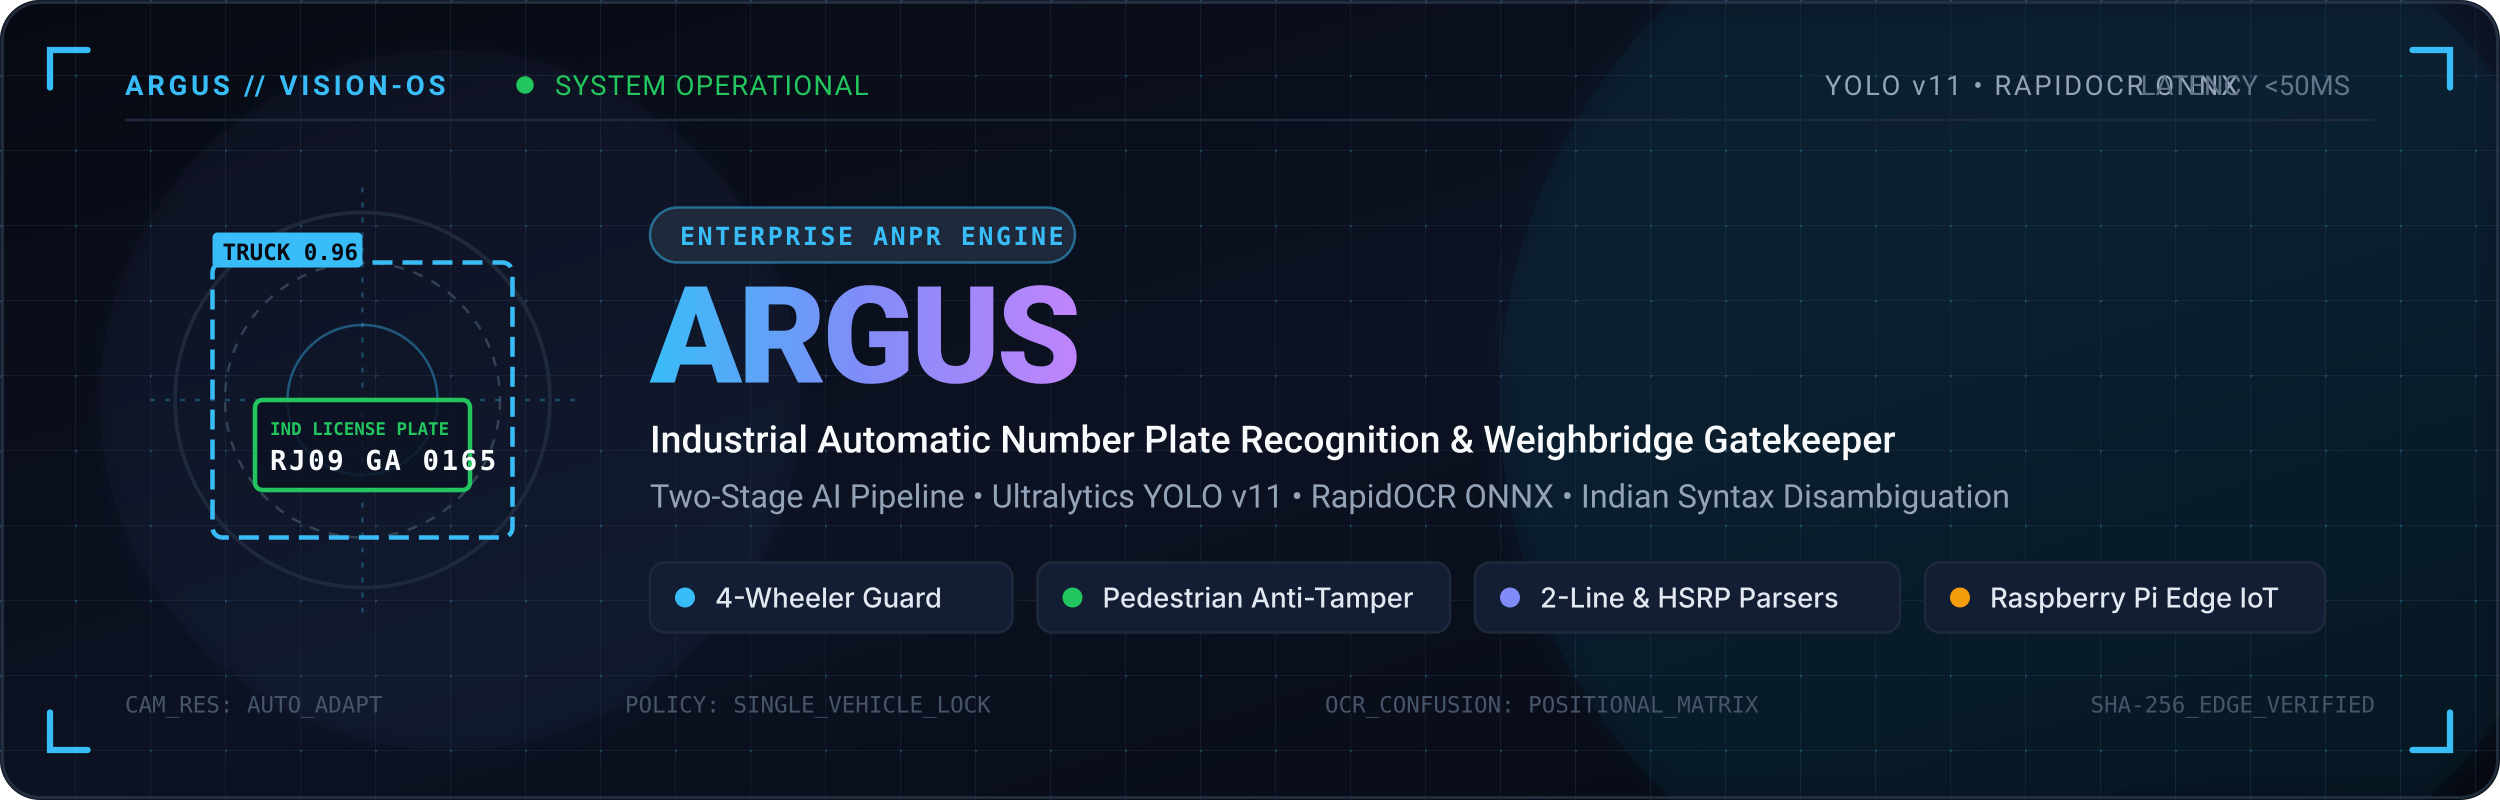
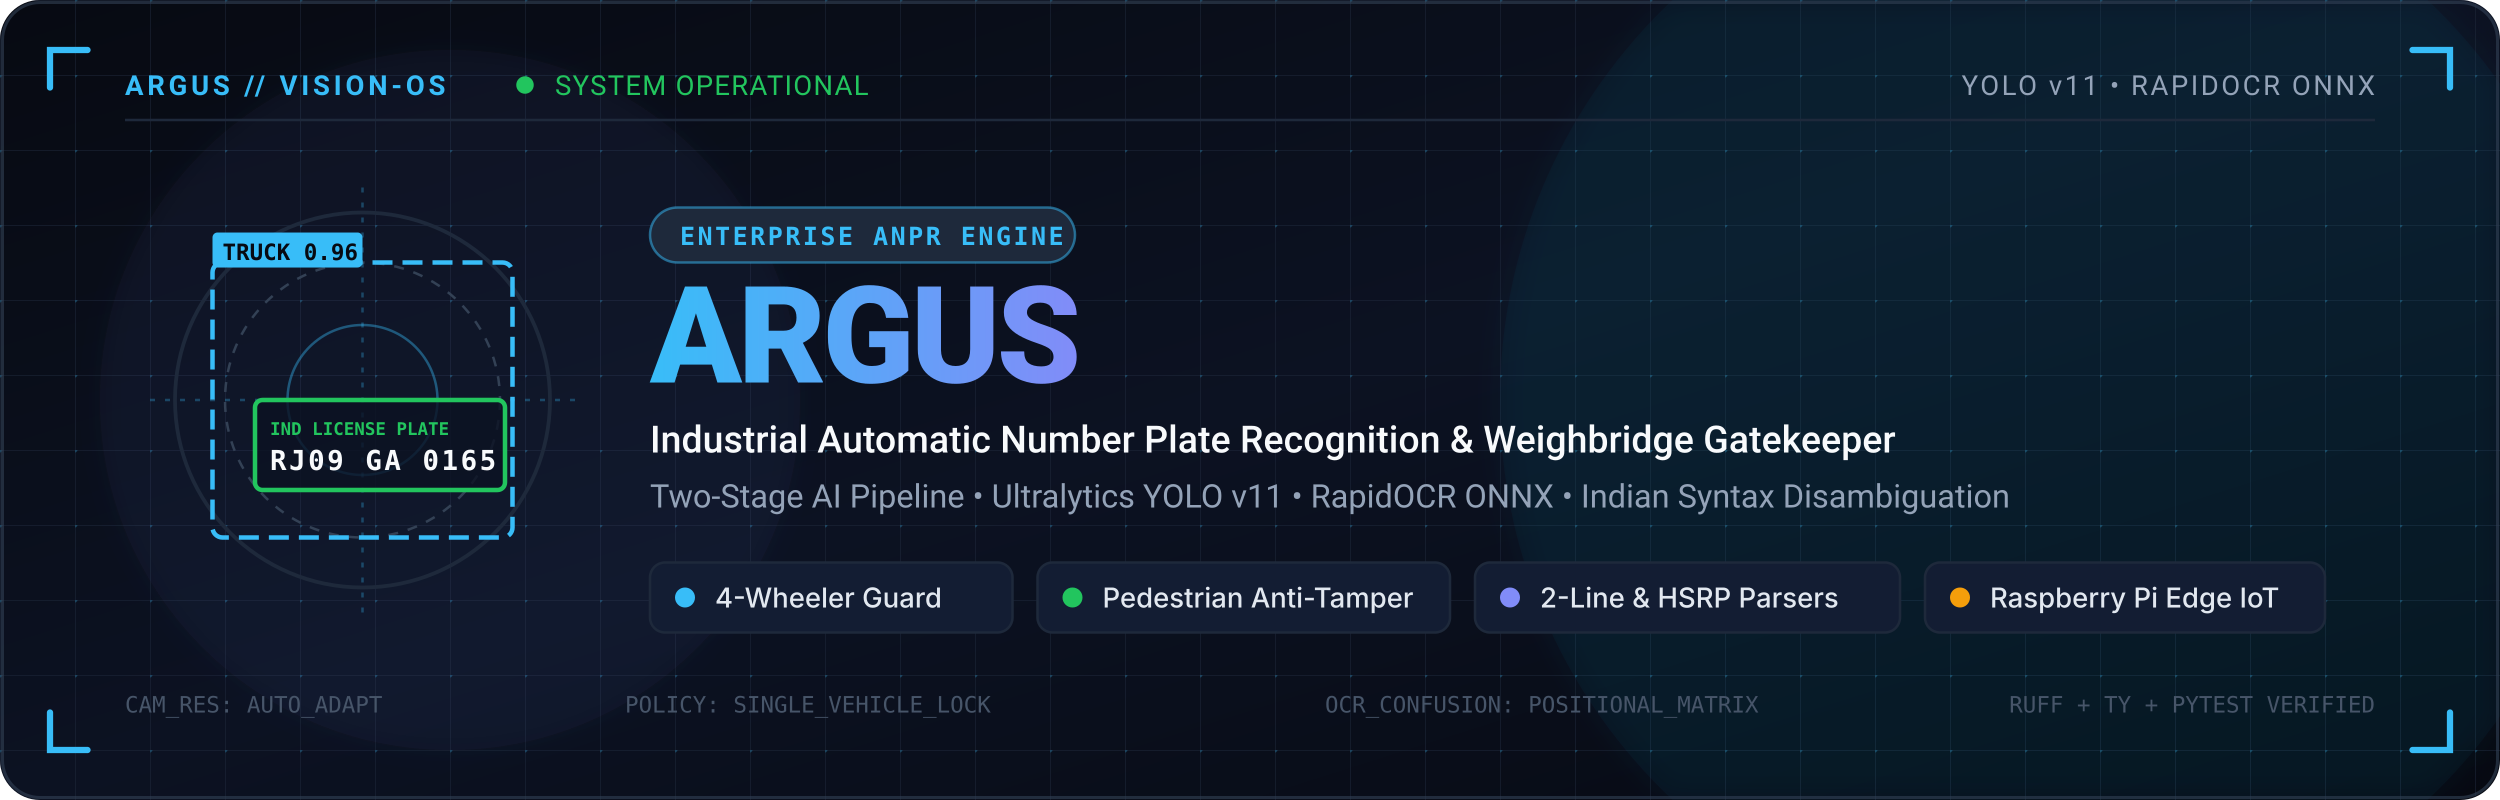
<svg xmlns="http://www.w3.org/2000/svg" viewBox="0 0 1000 320" width="100%" height="100%">
  <defs>
    <linearGradient id="bgGrad" x1="0%" y1="0%" x2="100%" y2="100%">
      <stop offset="0%" stop-color="#070A12" />
      <stop offset="50%" stop-color="#0C1222" />
      <stop offset="100%" stop-color="#060911" />
    </linearGradient>
    <linearGradient id="titleGrad" x1="0%" y1="0%" x2="100%" y2="0%">
      <stop offset="0%" stop-color="#38BDF8" />
-       <stop offset="50%" stop-color="#818CF8" />
-       <stop offset="100%" stop-color="#C084FC" />
+       <stop offset="100%" stop-color="#818CF8" />
    </linearGradient>
    <linearGradient id="laserGrad" x1="0%" y1="0%" x2="100%" y2="0%">
      <stop offset="0%" stop-color="#38BDF8" stop-opacity="0" />
      <stop offset="50%" stop-color="#38BDF8" stop-opacity="0.8" />
      <stop offset="100%" stop-color="#38BDF8" stop-opacity="0" />
    </linearGradient>
    <linearGradient id="accentGreen" x1="0%" y1="0%" x2="100%" y2="100%">
      <stop offset="0%" stop-color="#22C55E" />
      <stop offset="100%" stop-color="#10B981" />
    </linearGradient>
    <filter id="glow" x="-20%" y="-20%" width="140%" height="140%">
      <feGaussianBlur stdDeviation="6" result="blur" />
      <feComposite in="SourceGraphic" in2="blur" operator="over" />
    </filter>
    <filter id="glowSoft" x="-20%" y="-20%" width="140%" height="140%">
      <feGaussianBlur stdDeviation="3" result="blur" />
      <feComposite in="SourceGraphic" in2="blur" operator="over" />
    </filter>
    <pattern id="gridPattern" width="30" height="30" patternUnits="userSpaceOnUse">
      <path d="M 30 0 L 0 0 0 30" fill="none" stroke="#1E293B" stroke-width="0.7" stroke-opacity="0.6" />
      <circle cx="0" cy="0" r="1" fill="#38BDF8" fill-opacity="0.25" />
    </pattern>
  </defs>
  <rect width="1000" height="320" fill="url(#bgGrad)" rx="16" />
  <rect width="1000" height="320" fill="url(#gridPattern)" rx="16" />
  <circle cx="820" cy="160" r="220" fill="#38BDF8" fill-opacity="0.04" filter="url(#glow)" />
  <circle cx="180" cy="160" r="140" fill="#818CF8" fill-opacity="0.03" filter="url(#glow)" />
  <rect x="1" y="1" width="998" height="318" fill="none" stroke="#334155" stroke-width="1.2" stroke-opacity="0.6" rx="15" />
  <g stroke="#38BDF8" stroke-width="2.5" fill="none" stroke-linecap="round">
    <path d="M 20 35 L 20 20 L 35 20" />
    <path d="M 980 35 L 980 20 L 965 20" />
    <path d="M 20 285 L 20 300 L 35 300" />
    <path d="M 980 285 L 980 300 L 965 300" />
  </g>
  <g font-family="-apple-system, BlinkMacSystemFont, 'Segoe UI', Roboto, Helvetica, Arial, sans-serif" font-size="11" fill="#94A3B8">
    <text x="50" y="38" font-weight="600" letter-spacing="1.5" fill="#38BDF8">ARGUS // VISION-OS</text>
-     <circle cx="210" cy="34" r="3.5" fill="#22C55E" />
+     <circle cx="210" cy="34" r="3.5" fill="#22C55E">
+       <animate attributeName="opacity" values="1;0.35;1" dur="2.2s" repeatCount="indefinite" />
+     </circle>
    <text x="222" y="38" letter-spacing="0.5" fill="#22C55E">SYSTEM OPERATIONAL</text>
-     <text x="730" y="38" letter-spacing="1">YOLO v11 • RAPIDOCR ONNX</text>
-     <text x="940" y="38" text-anchor="end" fill="#64748B">LATENCY &lt;50MS</text>
+     <text x="950" y="38" text-anchor="end" letter-spacing="1">YOLO v11 • RAPIDOCR ONNX</text>
  </g>
  <line x1="50" y1="48" x2="950" y2="48" stroke="#1E293B" stroke-width="1" />
  <g transform="translate(60, 75)">
    <circle cx="85" cy="85" r="75" fill="none" stroke="#1E293B" stroke-width="1.5" />
    <circle cx="85" cy="85" r="55" fill="none" stroke="#334155" stroke-dasharray="4,4" stroke-width="1" />
    <circle cx="85" cy="85" r="30" fill="none" stroke="#38BDF8" stroke-opacity="0.4" stroke-width="1" />
    <line x1="85" y1="0" x2="85" y2="170" stroke="#38BDF8" stroke-opacity="0.3" stroke-width="1" stroke-dasharray="2,4" />
    <line x1="0" y1="85" x2="170" y2="85" stroke="#38BDF8" stroke-opacity="0.3" stroke-width="1" stroke-dasharray="2,4" />
    <rect x="25" y="30" width="120" height="110" fill="none" stroke="#38BDF8" stroke-width="1.8" stroke-dasharray="8,4" rx="4" />
    <rect x="25" y="18" width="60" height="14" fill="#38BDF8" rx="2" />
    <text x="29" y="29" font-family="'JetBrains Mono', Consolas, monospace" font-size="9" font-weight="700" fill="#070A12">TRUCK 0.96</text>
-     <line x1="26" y1="88" x2="144" y2="88" stroke="url(#laserGrad)" stroke-width="3" filter="url(#glowSoft)" />
-     <rect x="42" y="85" width="86" height="36" fill="#0C1222" fill-opacity="0.8" stroke="#22C55E" stroke-width="1.8" rx="3" />
+     <line x1="26" y1="30" x2="144" y2="30" stroke="url(#laserGrad)" stroke-width="3" filter="url(#glowSoft)">
+       <animate attributeName="y1" values="30;140;30" dur="3.4s" repeatCount="indefinite" />
+       <animate attributeName="y2" values="30;140;30" dur="3.4s" repeatCount="indefinite" />
+     </line>
+     <rect x="42" y="85" width="100" height="36" fill="#0C1222" fill-opacity="0.8" stroke="#22C55E" stroke-width="1.8" rx="3" />
    <text x="48" y="99" font-family="'JetBrains Mono', Consolas, monospace" font-size="7" font-weight="600" fill="#22C55E">IND LICENSE PLATE</text>
    <text x="48" y="113" font-family="'JetBrains Mono', Consolas, monospace" font-size="11" font-weight="700" fill="#F8FAFC" letter-spacing="1">RJ09 GA 0165</text>
  </g>
  <g transform="translate(260, 75)">
    <rect x="0" y="8" width="170" height="22" fill="#1E293B" stroke="#38BDF8" stroke-opacity="0.5" stroke-width="1" rx="11" />
    <text x="12" y="23" font-family="'JetBrains Mono', Consolas, monospace" font-size="10" font-weight="600" fill="#38BDF8" letter-spacing="1">ENTERPRISE ANPR ENGINE</text>
    <text x="0" y="78" font-family="-apple-system, BlinkMacSystemFont, 'Segoe UI', Roboto, Helvetica, Arial, sans-serif" font-size="54" font-weight="900" letter-spacing="-1.5" fill="url(#titleGrad)">ARGUS</text>
    <text x="0" y="106" font-family="-apple-system, BlinkMacSystemFont, 'Segoe UI', Roboto, Helvetica, Arial, sans-serif" font-size="15" font-weight="500" fill="#F8FAFC">
      Industrial Automatic Number Plate Recognition &amp; Weighbridge Gatekeeper
    </text>
    <text x="0" y="128" font-family="-apple-system, BlinkMacSystemFont, 'Segoe UI', Roboto, Helvetica, Arial, sans-serif" font-size="13" font-weight="400" fill="#94A3B8">
      Two-Stage AI Pipeline • Ultralytics YOLO v11 • RapidOCR ONNX • Indian Syntax Disambiguation
    </text>
    <g transform="translate(0, 150)">
      <rect x="0" y="0" width="145" height="28" fill="#131D33" stroke="#1E293B" stroke-width="1" rx="6" />
      <circle cx="14" cy="14" r="4" fill="#38BDF8" />
      <text x="26" y="18" font-family="-apple-system, BlinkMacSystemFont, 'Segoe UI', sans-serif" font-size="11" font-weight="500" fill="#E2E8F0">4-Wheeler Guard</text>
      <rect x="155" y="0" width="165" height="28" fill="#131D33" stroke="#1E293B" stroke-width="1" rx="6" />
      <circle cx="169" cy="14" r="4" fill="#22C55E" />
      <text x="181" y="18" font-family="-apple-system, BlinkMacSystemFont, 'Segoe UI', sans-serif" font-size="11" font-weight="500" fill="#E2E8F0">Pedestrian Anti-Tamper</text>
      <rect x="330" y="0" width="170" height="28" fill="#131D33" stroke="#1E293B" stroke-width="1" rx="6" />
      <circle cx="344" cy="14" r="4" fill="#818CF8" />
      <text x="356" y="18" font-family="-apple-system, BlinkMacSystemFont, 'Segoe UI', sans-serif" font-size="11" font-weight="500" fill="#E2E8F0">2-Line &amp; HSRP Parsers</text>
      <rect x="510" y="0" width="160" height="28" fill="#131D33" stroke="#1E293B" stroke-width="1" rx="6" />
      <circle cx="524" cy="14" r="4" fill="#F59E0B" />
      <text x="536" y="18" font-family="-apple-system, BlinkMacSystemFont, 'Segoe UI', sans-serif" font-size="11" font-weight="500" fill="#E2E8F0">Raspberry Pi Edge IoT</text>
    </g>
  </g>
  <g font-family="'JetBrains Mono', Consolas, monospace" font-size="9" fill="#475569">
    <text x="50" y="285">CAM_RES: AUTO_ADAPT</text>
    <text x="250" y="285">POLICY: SINGLE_VEHICLE_LOCK</text>
    <text x="530" y="285">OCR_CONFUSION: POSITIONAL_MATRIX</text>
-     <text x="950" y="285" text-anchor="end">SHA-256_EDGE_VERIFIED</text>
+     <text x="950" y="285" text-anchor="end">RUFF + TY + PYTEST VERIFIED</text>
  </g>
</svg>
